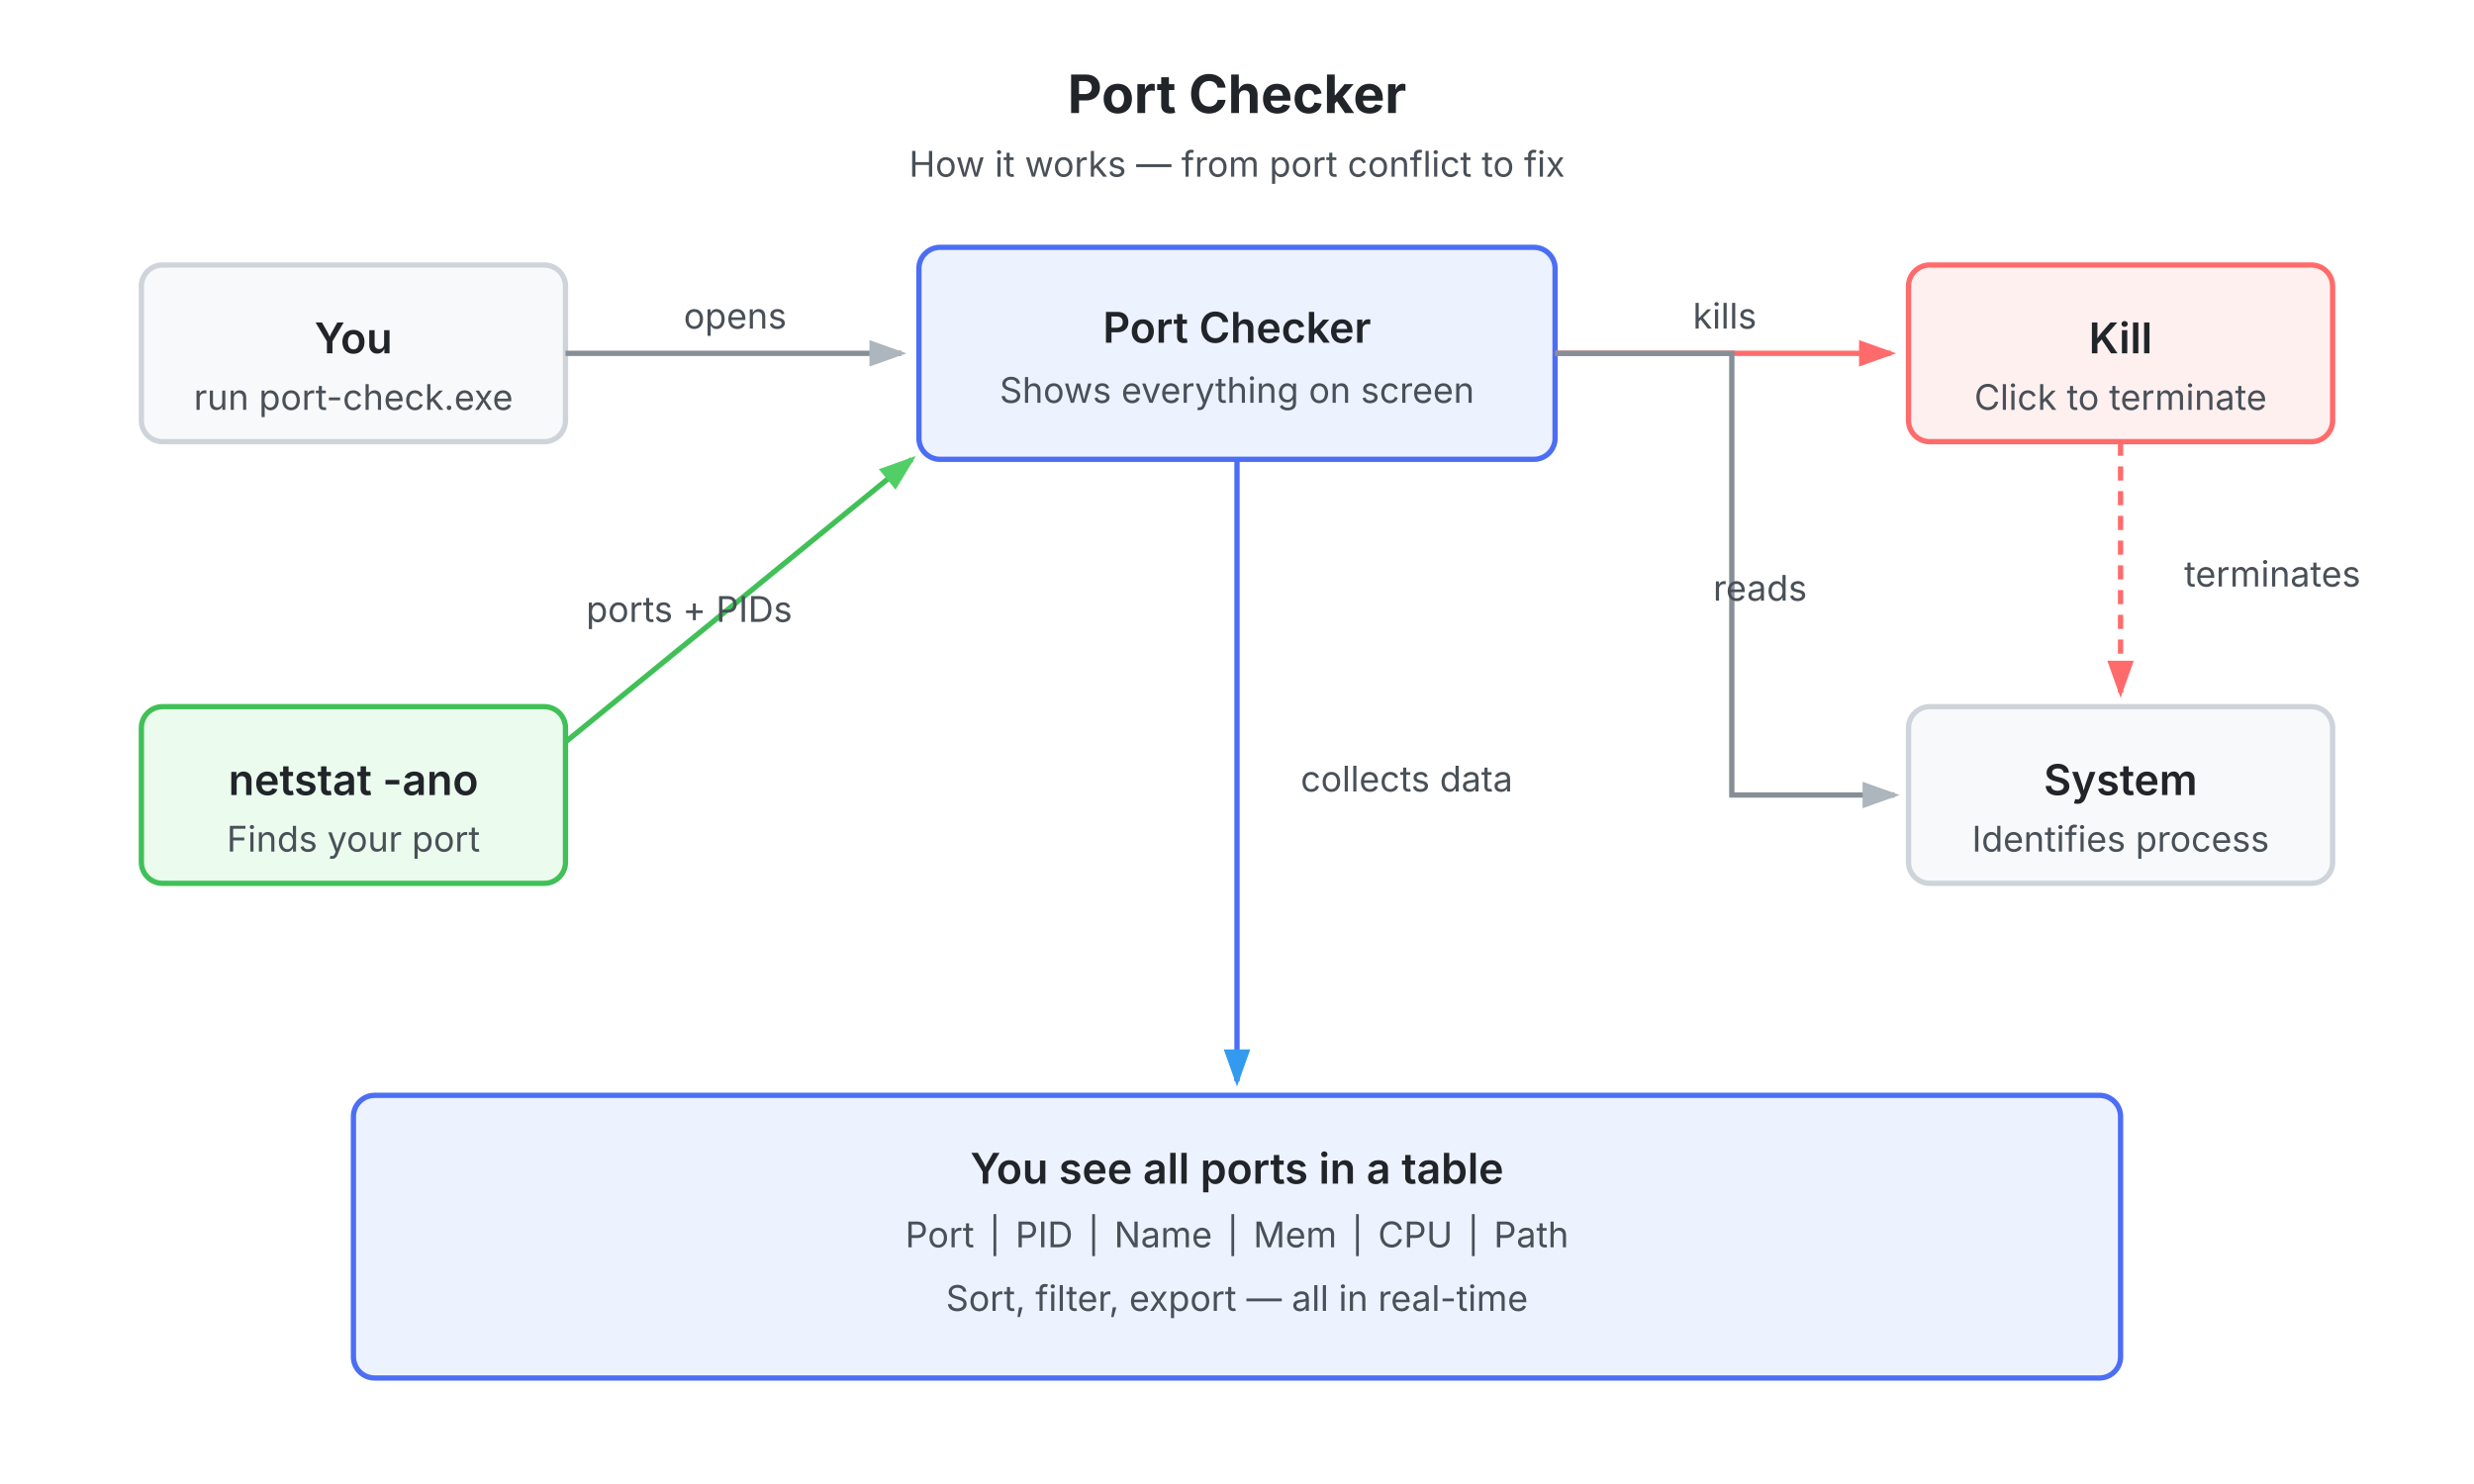
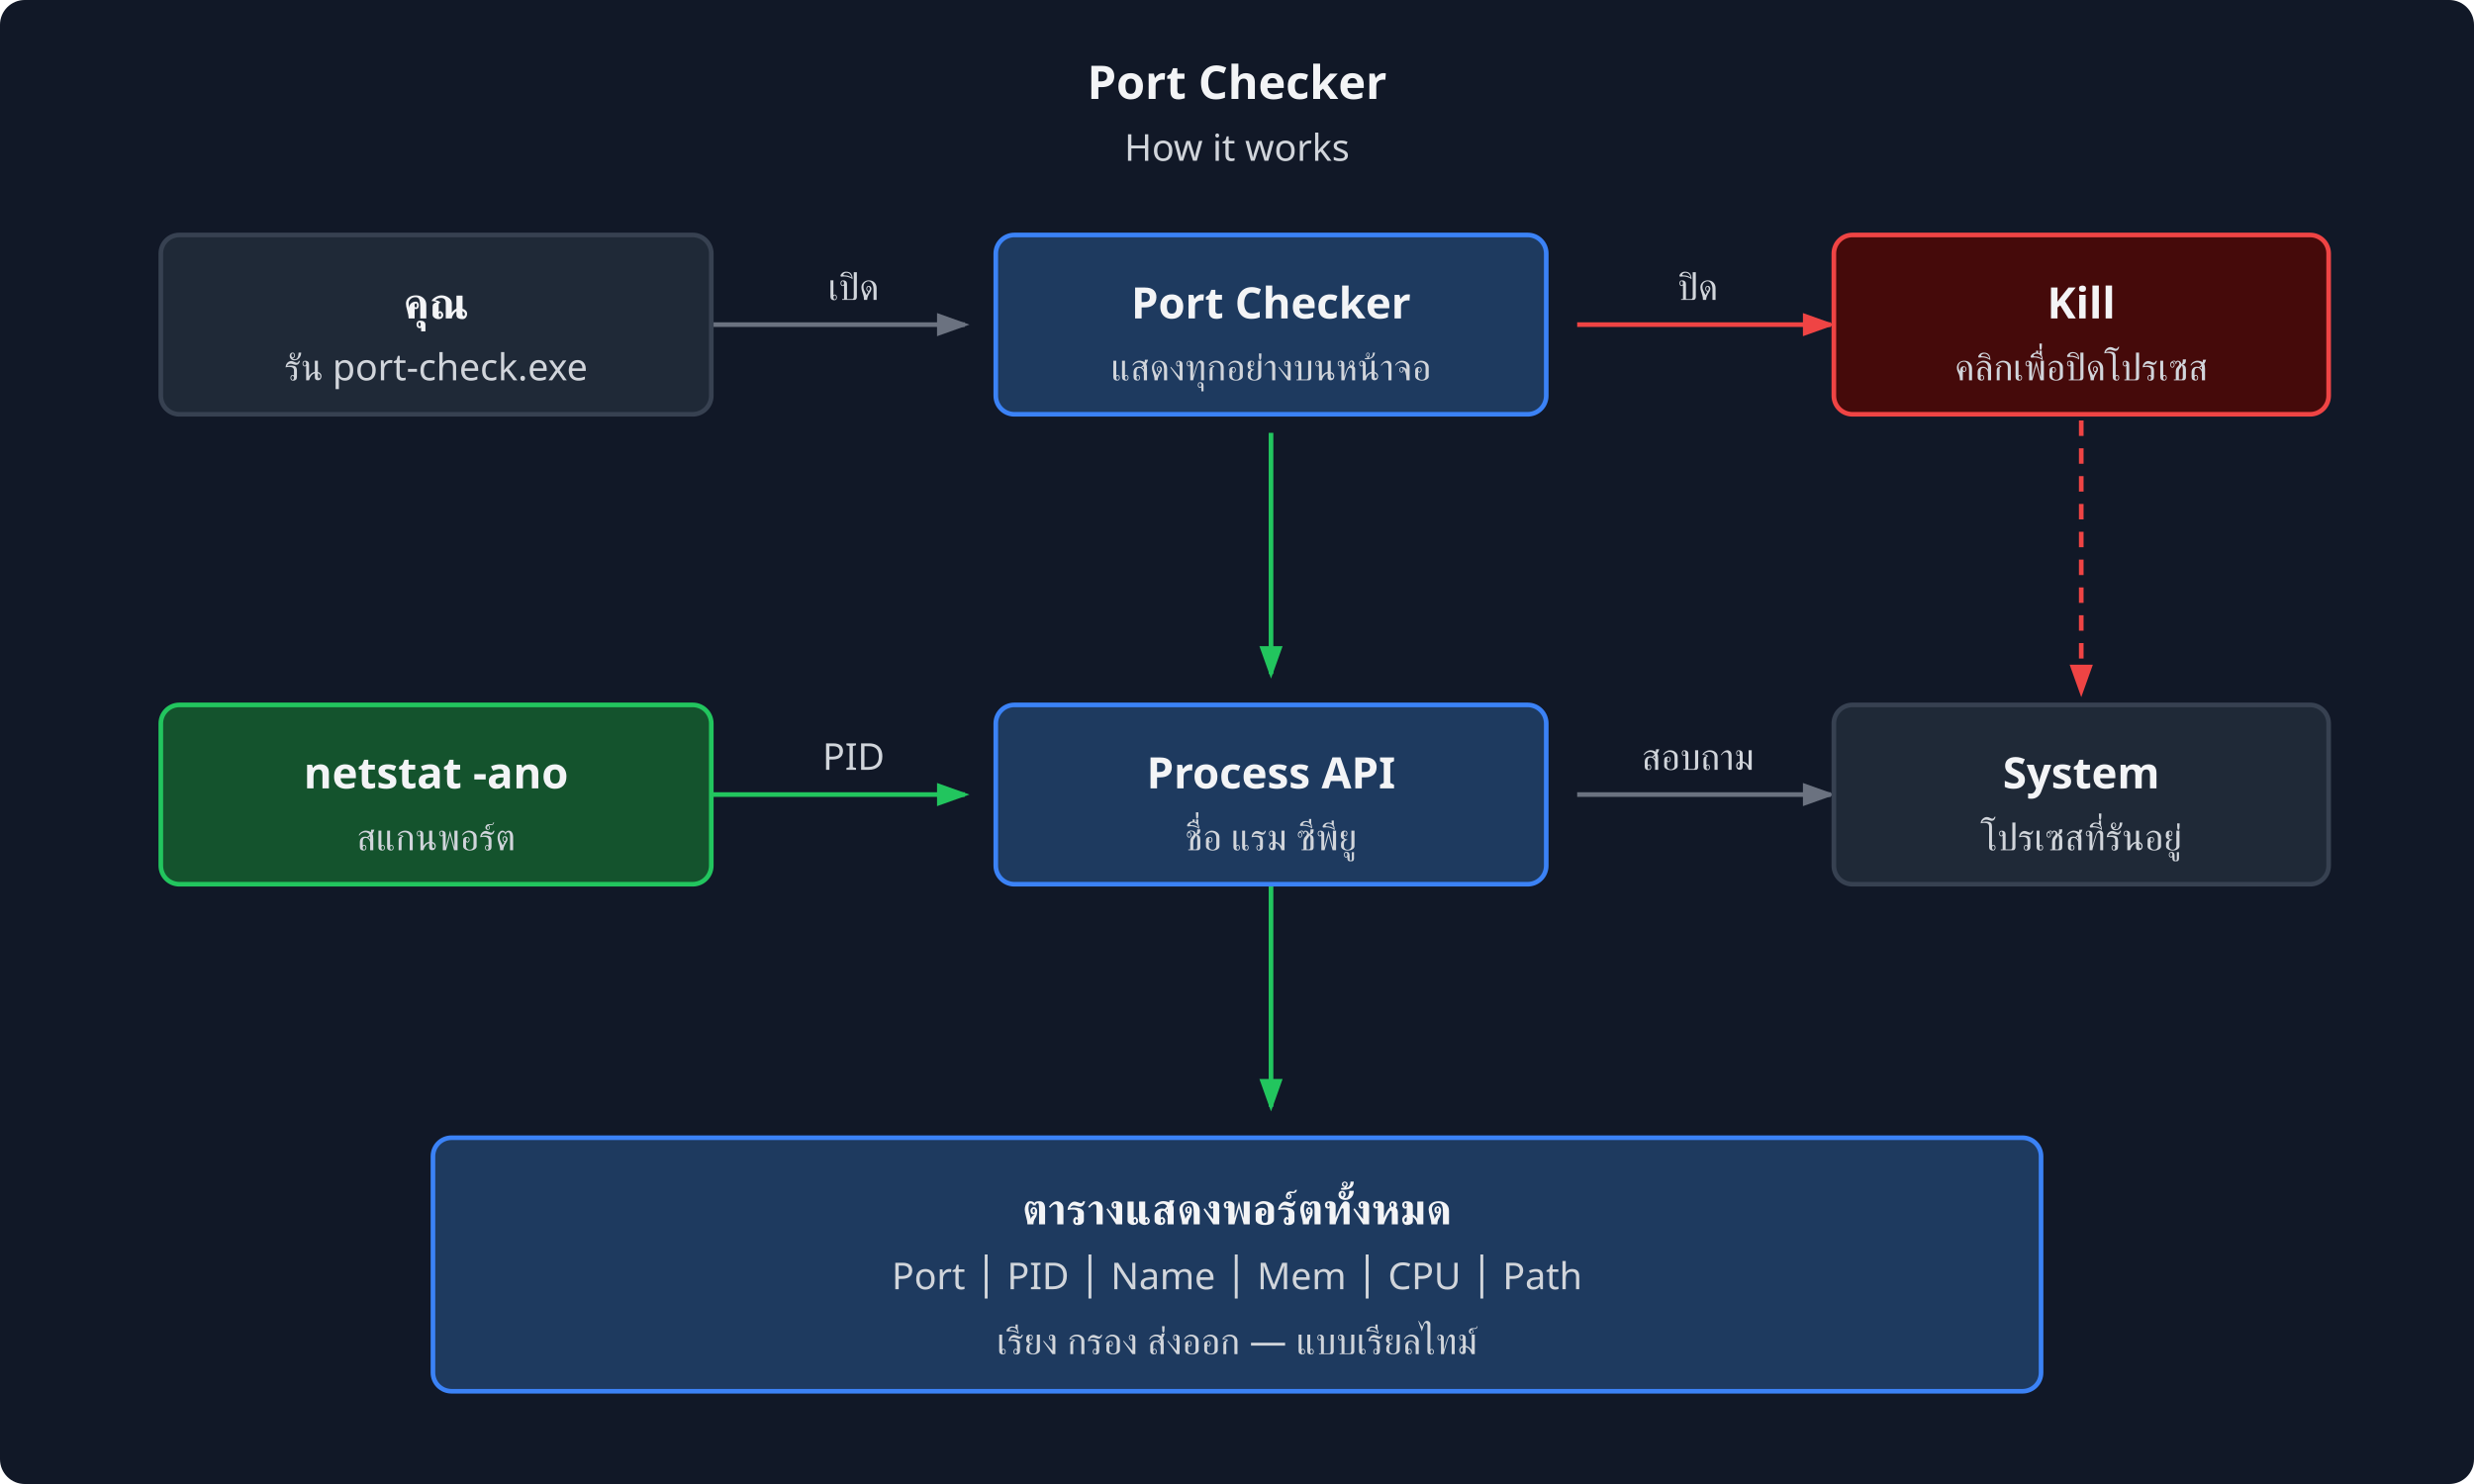
- <svg xmlns="http://www.w3.org/2000/svg" viewBox="0 0 700 420" style="background:white;border-radius:8px;font-family:system-ui,-apple-system,sans-serif">
+ <svg xmlns="http://www.w3.org/2000/svg" viewBox="0 0 800 480" style="font-family:Tahoma,Segoe UI,sans-serif">
+   <rect width="800" height="480" fill="#111827" rx="8" />
  <style>
-     .box { fill:#f8f9fa; stroke:#ced4da; stroke-width:1.5; rx:6; }
-     .box-blue { fill:#edf2ff; stroke:#4c6ef5; stroke-width:1.5; rx:6; }
-     .box-green { fill:#ebfbee; stroke:#40c057; stroke-width:1.5; rx:6; }
-     .box-red { fill:#fff0f0; stroke:#ff6b6b; stroke-width:1.5; rx:6; }
-     .txt-title { fill:#212529; font-size:15; font-weight:700; }
-     .txt-label { fill:#212529; font-size:12; font-weight:600; }
-     .txt-sub { fill:#495057; font-size:10; }
-     .arrow { stroke:#868e96; stroke-width:1.5; marker-end:url(#a); }
-     .arrow-blue { stroke:#4c6ef5; stroke-width:1.5; marker-end:url(#ab); }
-     .arrow-green { stroke:#40c057; stroke-width:1.5; marker-end:url(#ag); }
-     .arrow-red { stroke:#ff6b6b; stroke-width:1.5; marker-end:url(#ar); }
+     .box { fill:#1f2937; stroke:#374151; stroke-width:1.5; rx:6; }
+     .app { fill:#1e3a5f; stroke:#3b82f6; stroke-width:1.5; rx:6; }
+     .data { fill:#14532d; stroke:#22c55e; stroke-width:1.5; rx:6; }
+     .kill { fill:#450a0a; stroke:#ef4444; stroke-width:1.5; rx:6; }
+     .t1 { fill:#f3f4f6; font-size:15; font-weight:700; }
+     .t2 { fill:#f3f4f6; font-size:14; font-weight:600; }
+     .t3 { fill:#d1d5db; font-size:12; }
+     .arr { stroke:#6b7280; stroke-width:1.5; marker-end:url(#a); }
+     .arr-d { stroke:#22c55e; stroke-width:1.5; marker-end:url(#ad); }
+     .arr-k { stroke:#ef4444; stroke-width:1.5; marker-end:url(#ak); }
  </style>
  <defs>
    <marker id="a" markerWidth="7" markerHeight="5" refX="6" refY="2.5" orient="auto">
-       <polygon points="0 0 7 2.5 0 5" fill="#adb5bd" />
+       <polygon points="0 0 7 2.5 0 5" fill="#6b7280" />
    </marker>
-     <marker id="ab" markerWidth="7" markerHeight="5" refX="6" refY="2.5" orient="auto">
-       <polygon points="0 0 7 2.5 0 5" fill="#339af0" />
+     <marker id="ad" markerWidth="7" markerHeight="5" refX="6" refY="2.5" orient="auto">
+       <polygon points="0 0 7 2.5 0 5" fill="#22c55e" />
    </marker>
-     <marker id="ag" markerWidth="7" markerHeight="5" refX="6" refY="2.5" orient="auto">
-       <polygon points="0 0 7 2.5 0 5" fill="#51cf66" />
-     </marker>
-     <marker id="ar" markerWidth="7" markerHeight="5" refX="6" refY="2.5" orient="auto">
-       <polygon points="0 0 7 2.5 0 5" fill="#ff6b6b" />
+     <marker id="ak" markerWidth="7" markerHeight="5" refX="6" refY="2.5" orient="auto">
+       <polygon points="0 0 7 2.5 0 5" fill="#ef4444" />
    </marker>
  </defs>
-   <text x="350" y="32" class="txt-title" text-anchor="middle">Port Checker</text>
-   <text x="350" y="50" class="txt-sub" text-anchor="middle">How it works — from port conflict to fix</text>
-   <rect x="40" y="75" width="120" height="50" class="box" />
-   <text x="100" y="100" class="txt-label" text-anchor="middle">You</text>
-   <text x="100" y="116" class="txt-sub" text-anchor="middle">run port-check.exe</text>
-   <rect x="260" y="70" width="180" height="60" class="box-blue" />
-   <text x="350" y="97" class="txt-label" fill="#4263eb" text-anchor="middle">Port Checker</text>
-   <text x="350" y="114" class="txt-sub" fill="#4c6ef5" text-anchor="middle">Shows everything on screen</text>
-   <rect x="540" y="75" width="120" height="50" class="box-red" />
-   <text x="600" y="100" class="txt-label" fill="#c92a2a" text-anchor="middle">Kill</text>
-   <text x="600" y="116" class="txt-sub" fill="#ff6b6b" text-anchor="middle">Click to terminate</text>
-   <line x1="160" y1="100" x2="255" y2="100" class="arrow" />
-   <text x="208" y="93" class="txt-sub" text-anchor="middle">opens</text>
-   <line x1="440" y1="100" x2="535" y2="100" class="arrow-red" />
-   <text x="488" y="93" class="txt-sub" fill="#ff6b6b" text-anchor="middle">kills</text>
-   <rect x="40" y="200" width="120" height="50" class="box-green" />
-   <text x="100" y="225" class="txt-label" fill="#2f9e44" text-anchor="middle">netstat -ano</text>
-   <text x="100" y="241" class="txt-sub" fill="#40c057" text-anchor="middle">Finds your port</text>
-   <rect x="540" y="200" width="120" height="50" class="box" />
-   <text x="600" y="225" class="txt-label" text-anchor="middle">System</text>
-   <text x="600" y="241" class="txt-sub" text-anchor="middle">Identifies process</text>
-   <line x1="160" y1="210" x2="258" y2="130" class="arrow-green" />
-   <text x="195" y="176" class="txt-sub" fill="#40c057" text-anchor="middle">ports + PIDs</text>
-   <polyline points="440,100 490,100 490,225 536,225" fill="none" class="arrow" />
-   <text x="498" y="170" class="txt-sub" text-anchor="middle">reads</text>
-   <line x1="600" y1="125" x2="600" y2="196" class="arrow-red" stroke-dasharray="4,3" />
-   <text x="618" y="166" class="txt-sub" fill="#ff6b6b">terminates</text>
-   <rect x="100" y="310" width="500" height="80" class="box-blue" />
-   <text x="350" y="335" class="txt-label" fill="#4263eb" text-anchor="middle">You see all ports in a table</text>
-   <text x="350" y="353" class="txt-sub" fill="#4c6ef5" text-anchor="middle">Port  │  PID  │  Name  │  Mem  │  CPU  │  Path</text>
-   <text x="350" y="371" class="txt-sub" fill="#868e96" text-anchor="middle">Sort, filter, export — all in real-time</text>
-   <line x1="350" y1="130" x2="350" y2="306" class="arrow-blue" />
-   <text x="368" y="224" class="txt-sub" fill="#4c6ef5">collects data</text>
+   <text x="400" y="32" class="t1" text-anchor="middle">Port Checker</text>
+   <text x="400" y="52" class="t3" text-anchor="middle">How it works</text>
+   <line x1="230" y1="105" x2="312" y2="105" class="arr" />
+   <line x1="510" y1="105" x2="592" y2="105" class="arr-k" />
+   <line x1="230" y1="257" x2="312" y2="257" class="arr-d" />
+   <line x1="510" y1="257" x2="592" y2="257" class="arr" />
+   <line x1="411" y1="140" x2="411" y2="218" class="arr-d" />
+   <line x1="411" y1="280" x2="411" y2="358" class="arr-d" />
+   <line x1="673" y1="136" x2="673" y2="224" class="arr-k" stroke-dasharray="5,4" />
+   <rect x="52" y="76" width="178" height="58" class="box" />
+   <text x="141" y="103" class="t2" text-anchor="middle">คุณ</text>
+   <text x="141" y="123" class="t3" text-anchor="middle">รัน port-check.exe</text>
+   <rect x="322" y="76" width="178" height="58" class="app" />
+   <text x="411" y="103" class="t2" text-anchor="middle">Port Checker</text>
+   <text x="411" y="123" class="t3" text-anchor="middle">แสดงทุกอย่างบนหน้าจอ</text>
+   <rect x="593" y="76" width="160" height="58" class="kill" />
+   <text x="673" y="103" class="t2" text-anchor="middle">Kill</text>
+   <text x="673" y="123" class="t3" text-anchor="middle">คลิกเพื่อปิดโปรเซส</text>
+   <rect x="52" y="228" width="178" height="58" class="data" />
+   <text x="141" y="255" class="t2" text-anchor="middle">netstat -ano</text>
+   <text x="141" y="275" class="t3" text-anchor="middle">สแกนพอร์ต</text>
+   <rect x="322" y="228" width="178" height="58" class="app" />
+   <text x="411" y="255" class="t2" text-anchor="middle">Process API</text>
+   <text x="411" y="275" class="t3" text-anchor="middle">ชื่อ แรม ซีพียู</text>
+   <rect x="593" y="228" width="160" height="58" class="box" />
+   <text x="673" y="255" class="t2" text-anchor="middle">System</text>
+   <text x="673" y="275" class="t3" text-anchor="middle">โปรเซสที่รันอยู่</text>
+   <rect x="140" y="368" width="520" height="82" class="app" />
+   <text x="400" y="396" class="t2" text-anchor="middle">ตารางแสดงพอร์ตทั้งหมด</text>
+   <text x="400" y="417" class="t3" text-anchor="middle">Port │ PID │ Name │ Mem │ CPU │ Path</text>
+   <text x="400" y="438" class="t3" text-anchor="middle">เรียง กรอง ส่งออก — แบบเรียลไทม์</text>
+   <text x="276" y="97" class="t3" text-anchor="middle">เปิด</text>
+   <text x="549" y="97" class="t3" text-anchor="middle">ปิด</text>
+   <text x="276" y="249" class="t3" text-anchor="middle">PID</text>
+   <text x="549" y="249" class="t3" text-anchor="middle">สอบถาม</text>
</svg>
